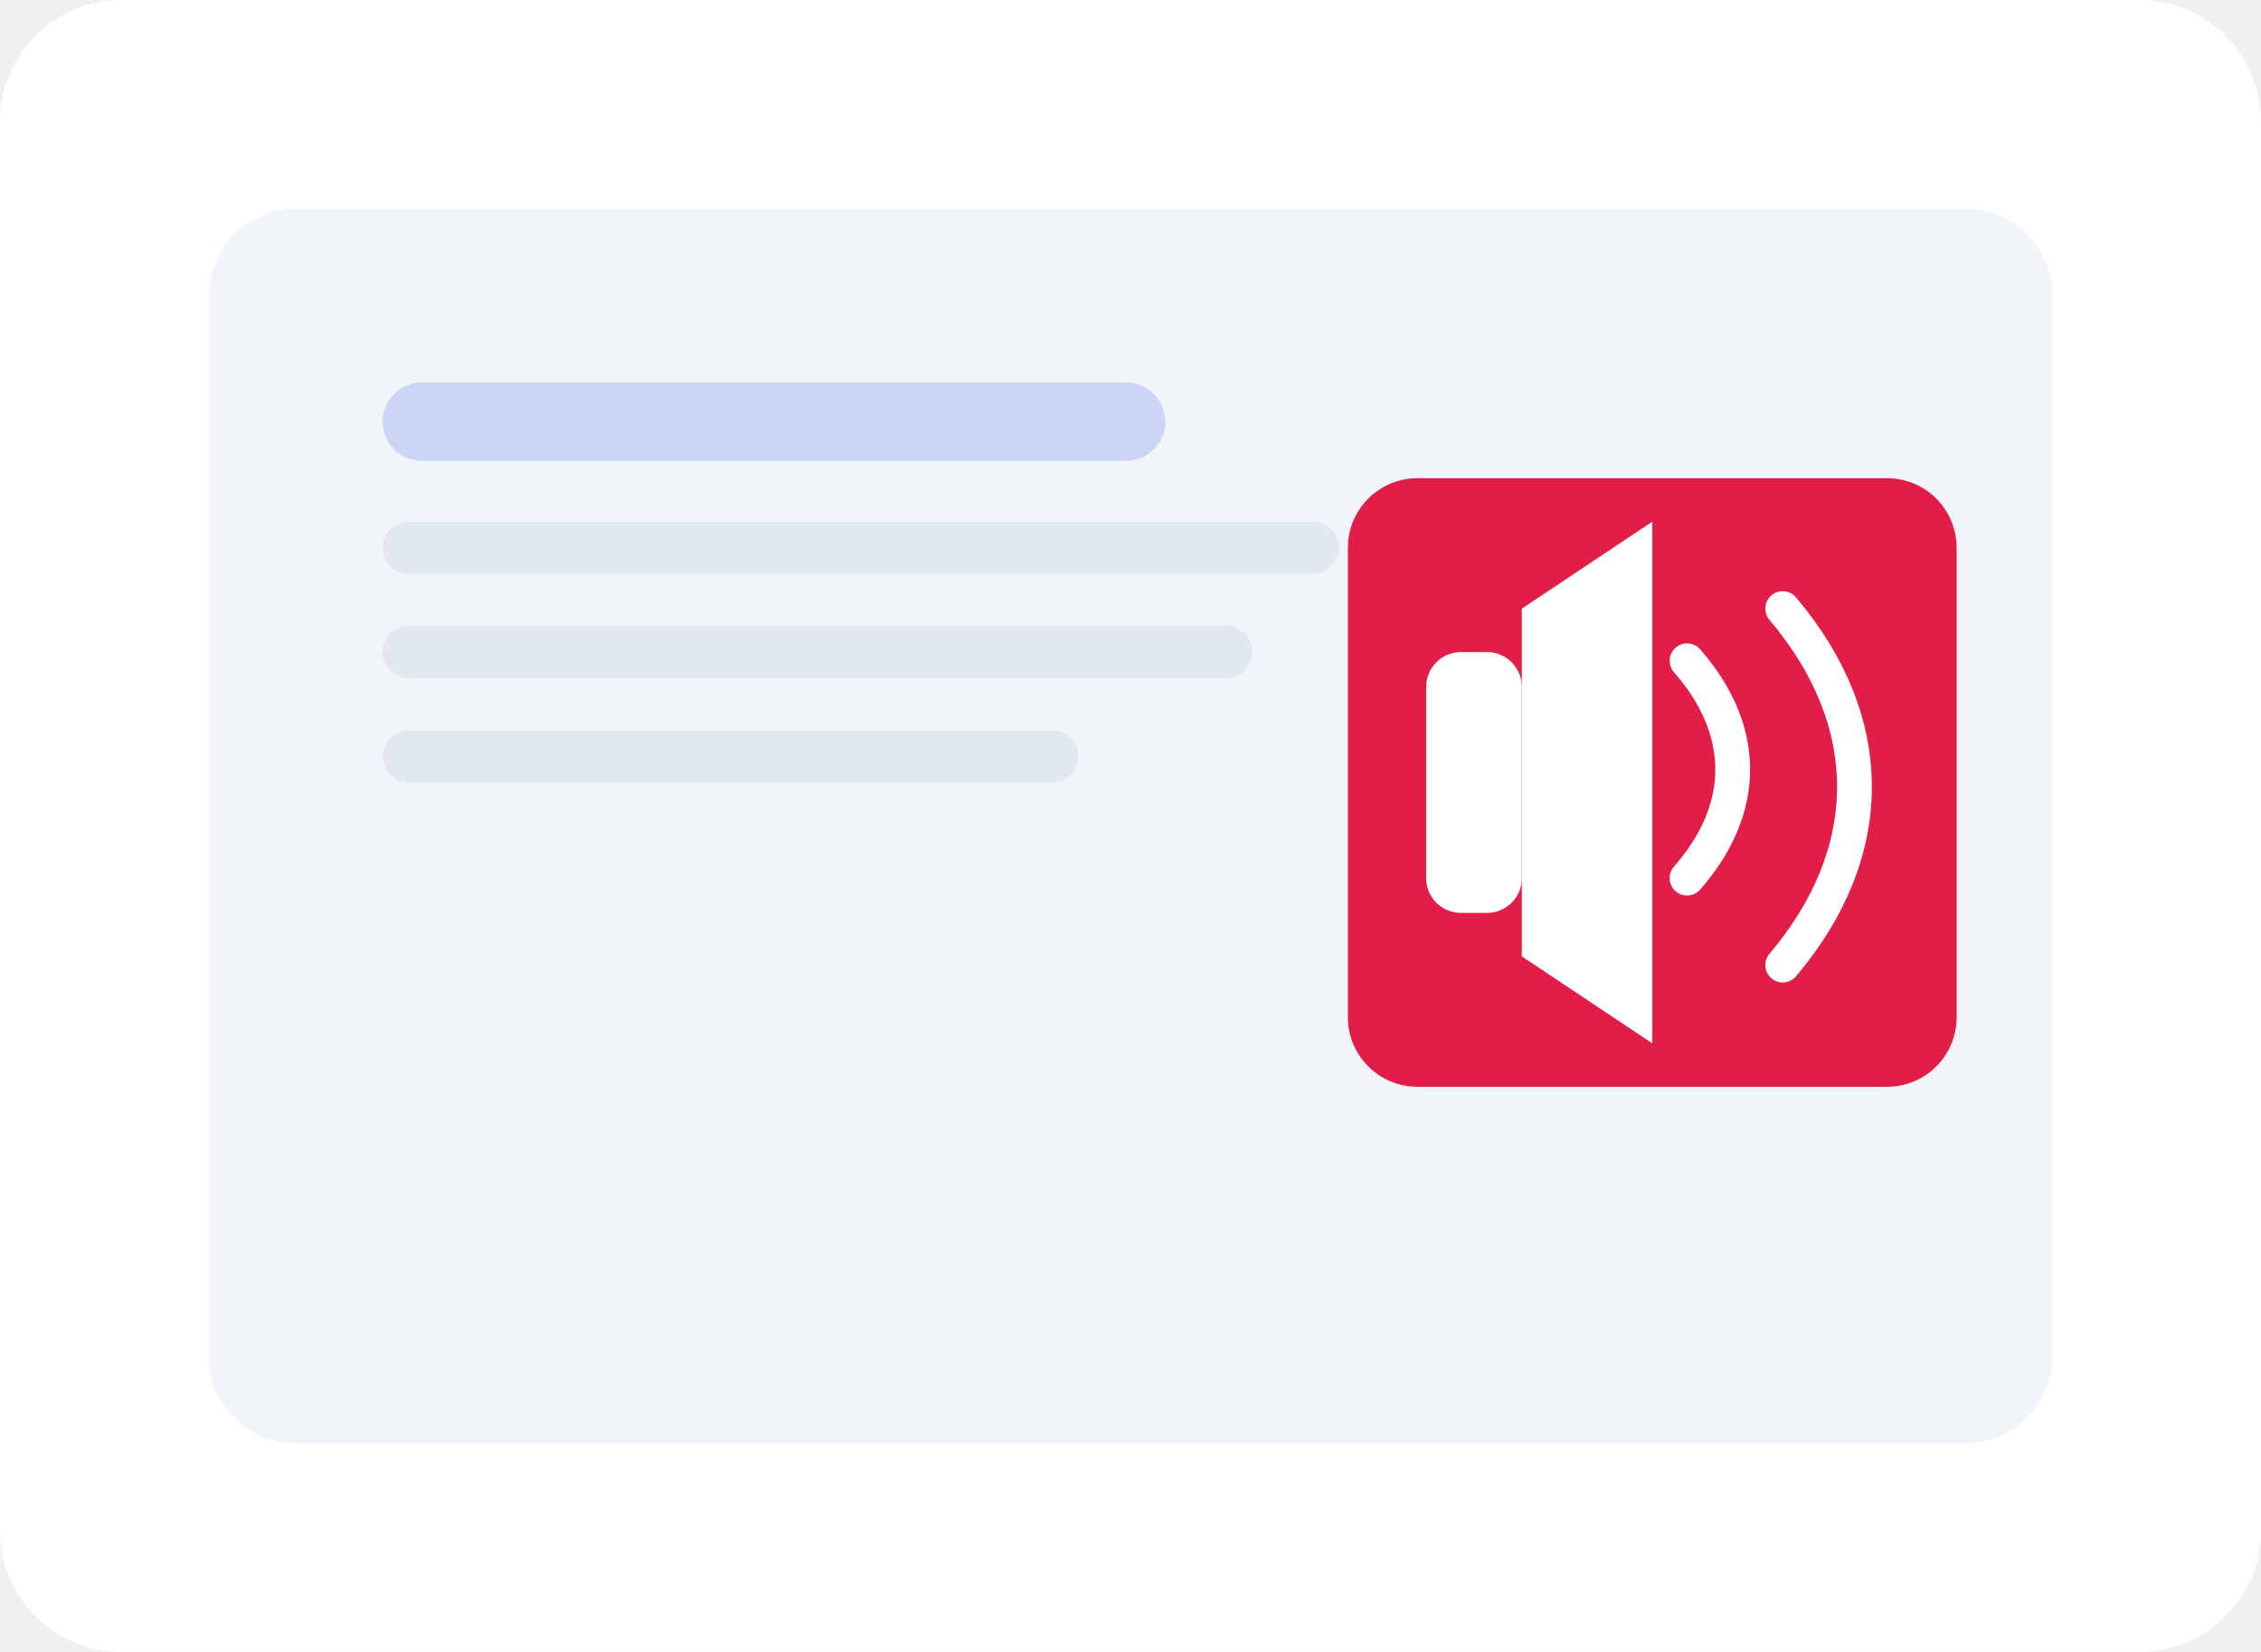
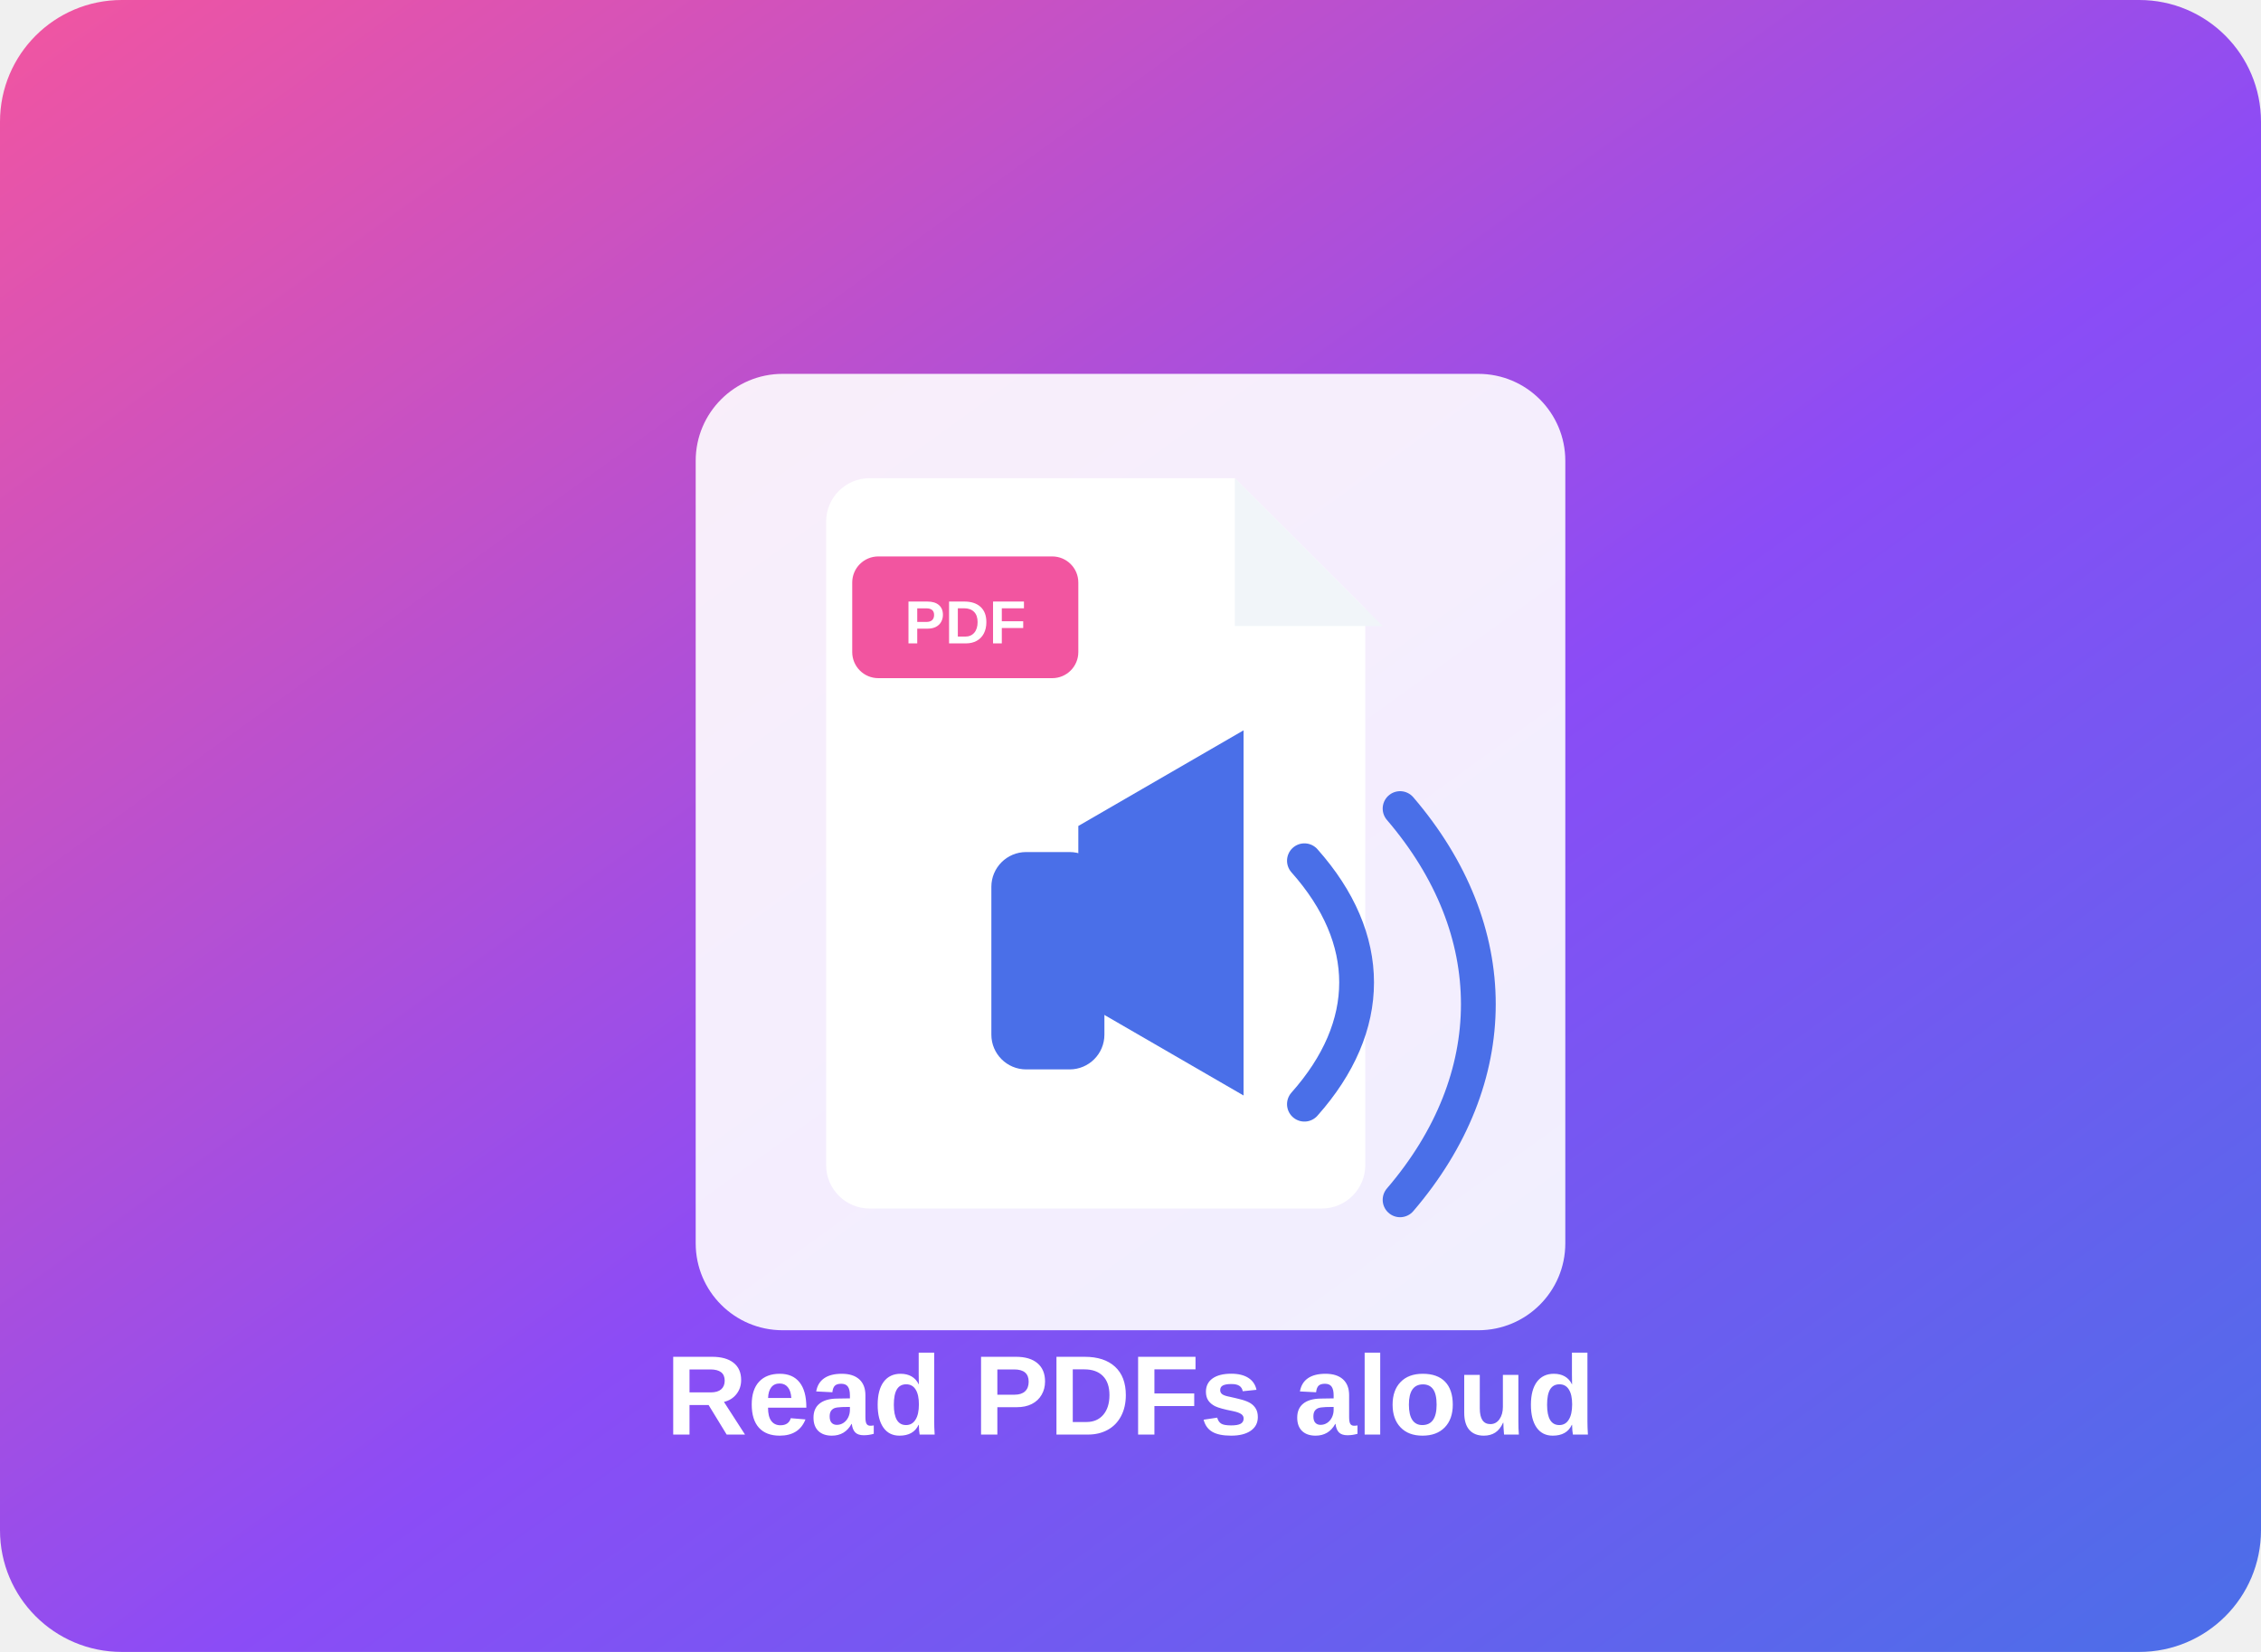
<svg xmlns="http://www.w3.org/2000/svg" width="520" height="380" viewBox="0 0 520 380">
-   <rect width="520" height="380" rx="28" fill="#ffffff" />
-   <rect x="48" y="48" width="424" height="284" rx="20" fill="#f1f5f9" />
-   <rect x="88" y="88" width="180" height="18" rx="9" fill="#cbd5f5" />
-   <rect x="88" y="120" width="220" height="12" rx="6" fill="#e2e8f0" />
-   <rect x="88" y="144" width="200" height="12" rx="6" fill="#e2e8f0" />
-   <rect x="88" y="168" width="160" height="12" rx="6" fill="#e2e8f0" />
-   <rect x="310" y="110" width="140" height="140" rx="16" fill="#e11d48" />
-   <polygon points="350,140 380,120 380,240 350,220" fill="#ffffff" />
-   <rect x="328" y="150" width="22" height="60" rx="8" fill="#ffffff" />
-   <path d="M388 152c14 16 14 34 0 50" stroke="#ffffff" stroke-width="8" fill="none" stroke-linecap="round" />
-   <path d="M410 140c22 26 22 56 0 82" stroke="#ffffff" stroke-width="8" fill="none" stroke-linecap="round" />
+   <defs>
+     <linearGradient id="bg" x1="0" y1="0" x2="1" y2="1">
+       <stop offset="0%" stop-color="#f255a0" />
+       <stop offset="55%" stop-color="#8b4cf6" />
+       <stop offset="100%" stop-color="#4a6fe8" />
+     </linearGradient>
+   </defs>
+   <rect width="520" height="380" rx="28" fill="url(#bg)" />
+   <rect x="160" y="86" width="200" height="220" rx="20" fill="#ffffff" opacity="0.9" />
+   <path d="M200 110h84l30 30v128a10 10 0 0 1-10 10H200a10 10 0 0 1-10-10V120a10 10 0 0 1 10-10z" fill="#ffffff" />
+   <path d="M284 110v34h34" fill="#f1f5f9" />
+   <rect x="196" y="128" width="52" height="28" rx="6" fill="#f255a0" />
+   <text x="222" y="148" font-family="Arial, Helvetica, sans-serif" font-size="14" font-weight="700" text-anchor="middle" fill="#ffffff">PDF</text>
+   <polygon points="248,190 286,168 286,252 248,230" fill="#4a6fe8" />
+   <rect x="228" y="196" width="26" height="50" rx="8" fill="#4a6fe8" />
+   <path d="M300 198c16 18 16 38 0 56" stroke="#4a6fe8" stroke-width="8" fill="none" stroke-linecap="round" />
+   <path d="M322 186c24 28 24 62 0 90" stroke="#4a6fe8" stroke-width="8" fill="none" stroke-linecap="round" />
+   <text x="260" y="330" font-family="Arial, Helvetica, sans-serif" font-size="26" font-weight="700" text-anchor="middle" fill="#ffffff">Read PDFs aloud</text>
</svg>
